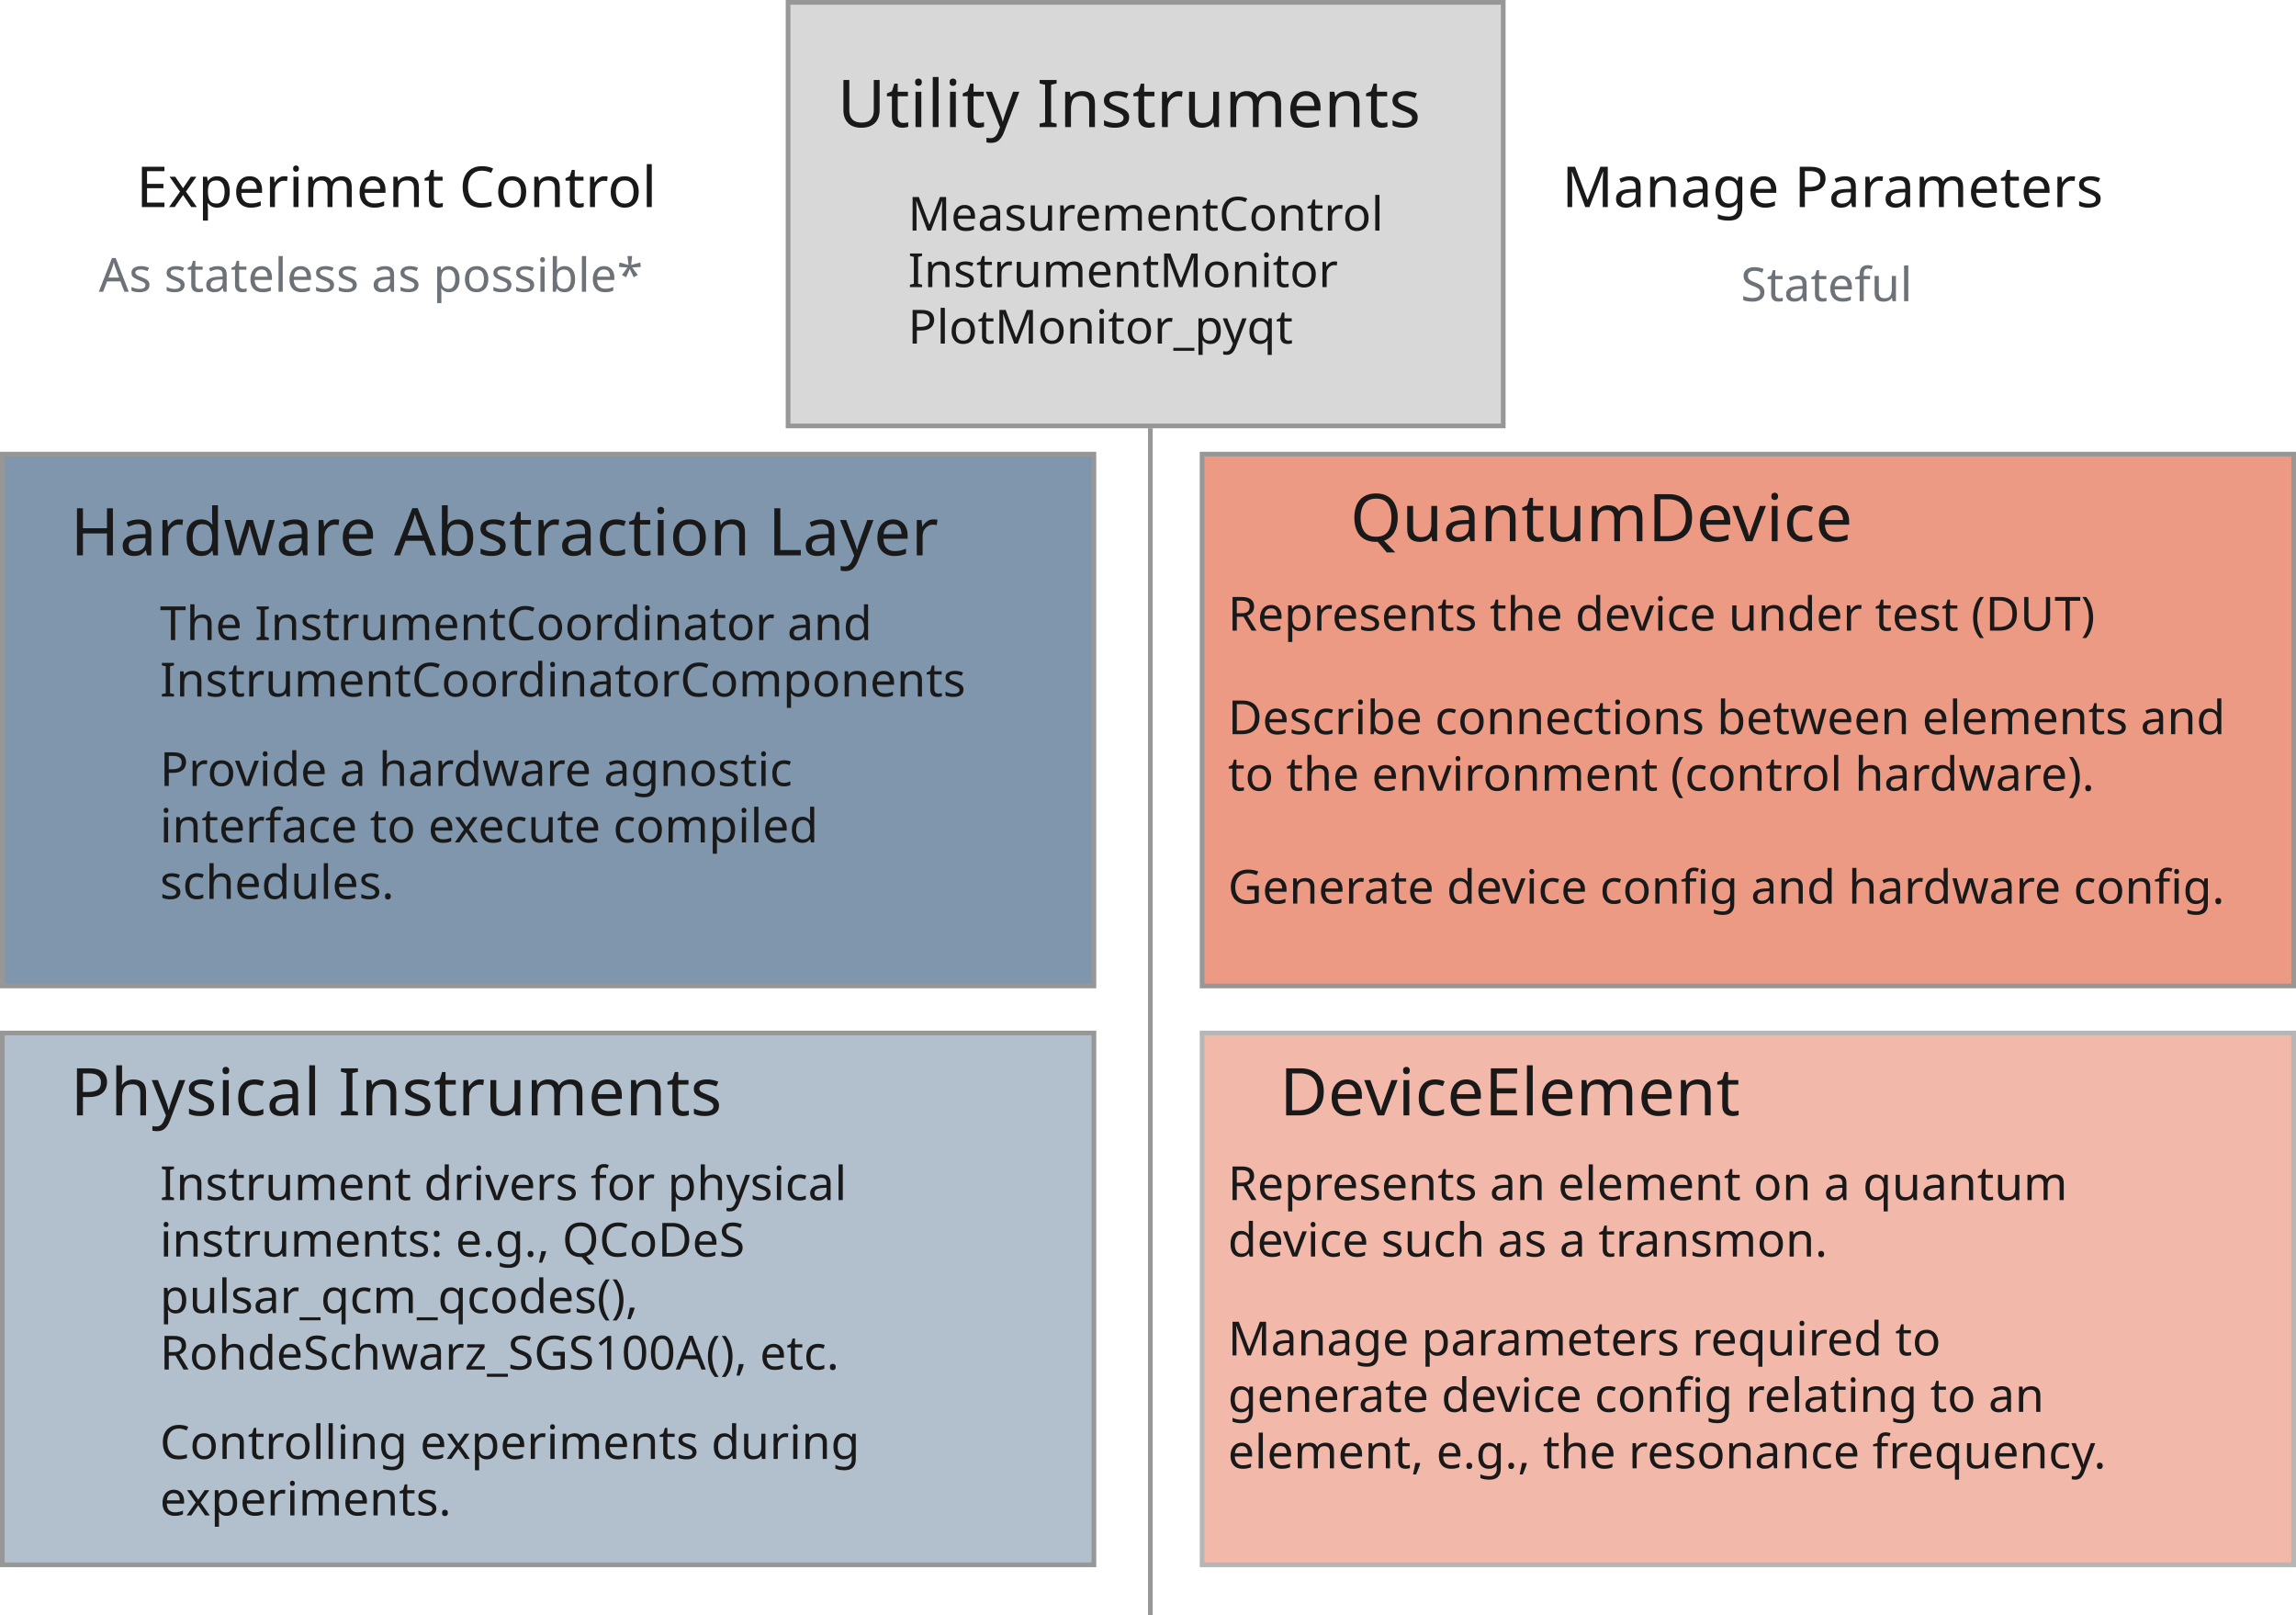
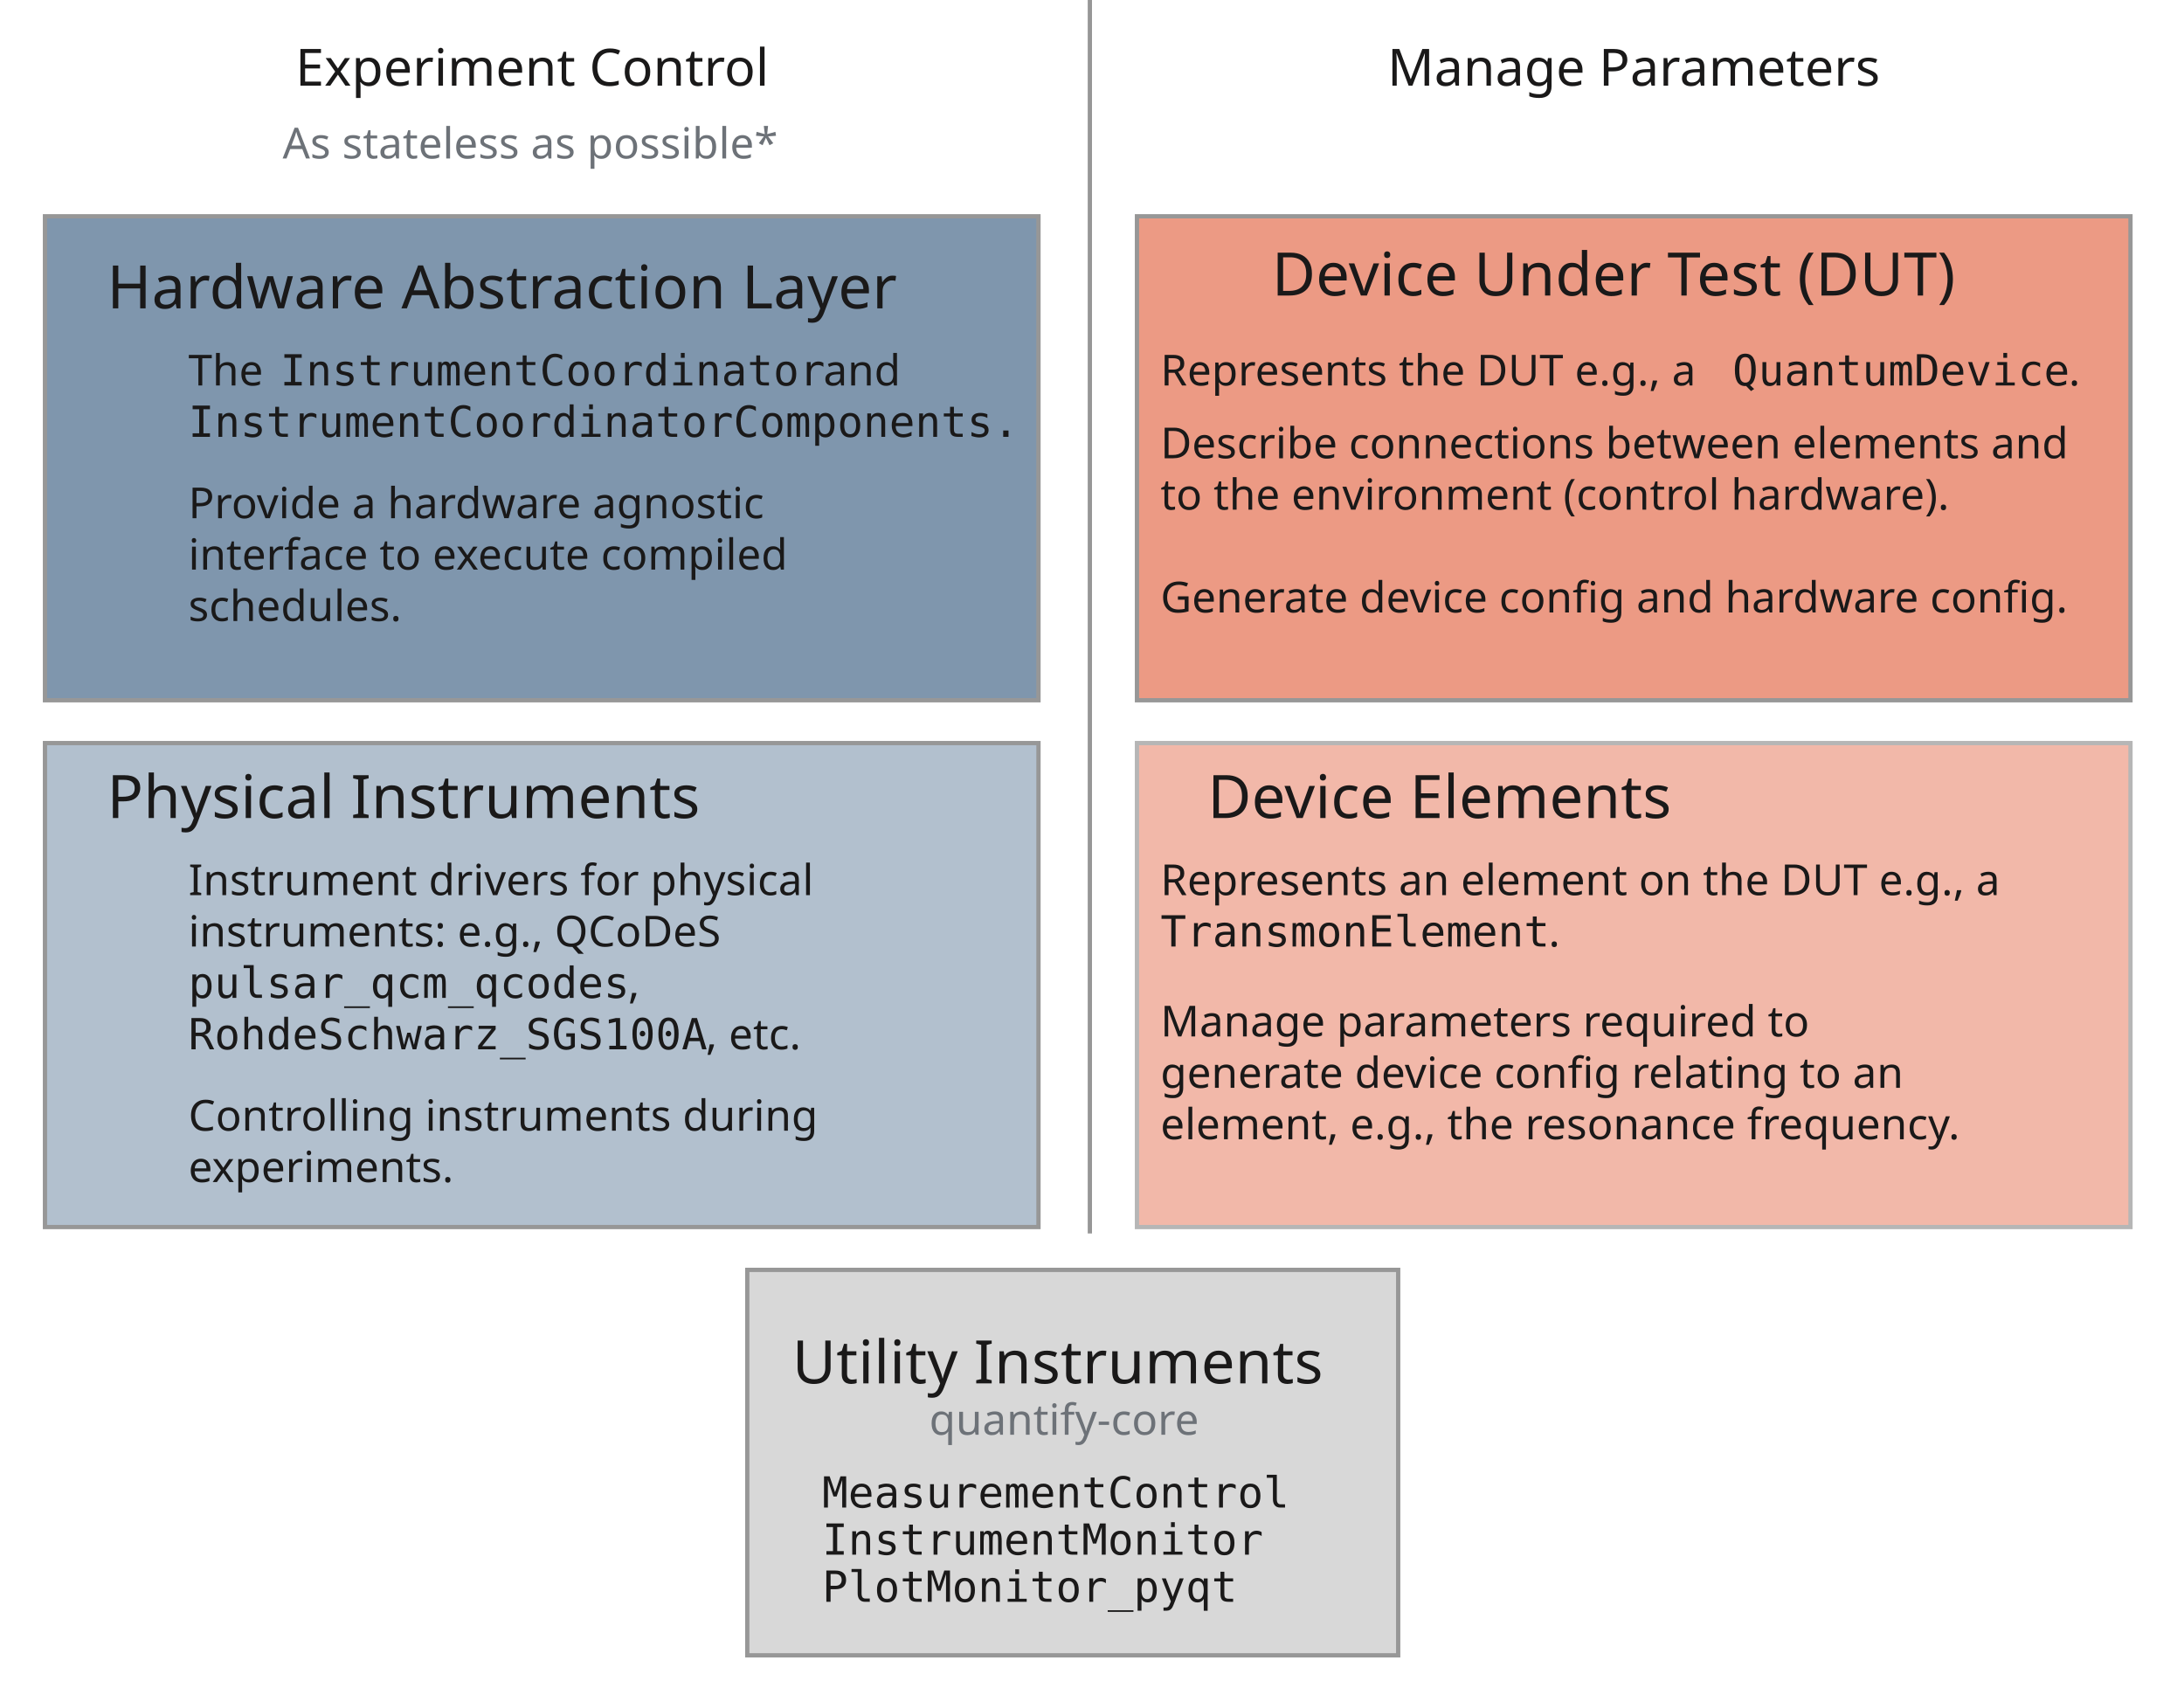
- <svg xmlns="http://www.w3.org/2000/svg" width="488px" height="343px" viewBox="0 0 488 343" version="1.1">
+ <svg xmlns="http://www.w3.org/2000/svg" width="510px" height="394px" viewBox="0 0 510 394" version="1.1">
  <g id="Instruments-overview" stroke="none" stroke-width="1" fill="none" fill-rule="evenodd">
-     <rect id="Rectangle" stroke="#979797" fill="#D8D8D8" x="167.5" y="0.5" width="152" height="90" />
-     <rect id="Rectangle-Copy" stroke="#979797" fill="#7F96AD" x="0.5" y="96.5" width="232" height="113" />
-     <rect id="Rectangle-Copy-3" stroke="#979797" fill="#EC9A84" x="255.5" y="96.5" width="232" height="113" />
-     <rect id="Rectangle-Copy-4" stroke="#979797" fill="#EC9A84" opacity="0.7" x="255.5" y="219.5" width="232" height="113" />
-     <rect id="Rectangle-Copy-2" stroke="#979797" fill-opacity="0.6" fill="#7F96AD" x="0.5" y="219.5" width="232" height="113" />
+     <g id="Group" transform="translate(174, 296)">
+       <rect id="Rectangle" stroke="#979797" fill="#D8D8D8" x="0.5" y="0.5" width="152" height="90" />
+       <text id="Utility-Instruments" font-family="LucidaGrande, Lucida Grande" font-size="14" font-weight="normal" letter-spacing="0.056" fill="#1A1919">
+         <tspan x="11" y="27">Utility Instruments </tspan>
+       </text>
+       <text id="MeasurementControl-I" font-family="AndaleMono, Andale Mono" font-size="10" font-weight="normal" letter-spacing="0.04" fill="#1A1919">
+         <tspan x="18" y="56">MeasurementControl</tspan>
+         <tspan x="18" y="67">InstrumentMonitor</tspan>
+         <tspan x="18" y="78">PlotMonitor_pyqt</tspan>
+       </text>
+     </g>
+     <rect id="Rectangle-Copy" stroke="#979797" fill="#7F96AD" x="10.5" y="50.5" width="232" height="113" />
+     <rect id="Rectangle-Copy-3" stroke="#979797" fill="#EC9A84" x="265.5" y="50.5" width="232" height="113" />
+     <rect id="Rectangle-Copy-4" stroke="#979797" fill="#EC9A84" opacity="0.7" x="265.5" y="173.5" width="232" height="113" />
+     <rect id="Rectangle-Copy-2" stroke="#979797" fill-opacity="0.6" fill="#7F96AD" x="10.5" y="173.5" width="232" height="113" />
    <text id="Hardware-Abstraction" font-family="LucidaGrande, Lucida Grande" font-size="14" font-weight="normal" letter-spacing="0.056" fill="#1A1919">
-       <tspan x="15" y="118">Hardware Abstraction Layer </tspan>
+       <tspan x="25" y="72">Hardware Abstraction Layer </tspan>
    </text>
    <text id="Physical-Instruments" font-family="LucidaGrande, Lucida Grande" font-size="14" font-weight="normal" letter-spacing="0.056" fill="#1A1919">
-       <tspan x="15" y="237">Physical Instruments </tspan>
+       <tspan x="25" y="191">Physical Instruments </tspan>
    </text>
-     <text id="Utility-Instruments" font-family="LucidaGrande, Lucida Grande" font-size="14" font-weight="normal" letter-spacing="0.056" fill="#1A1919">
-       <tspan x="178" y="27">Utility Instruments </tspan>
+     <text id="Device-Under-Test-(D" font-family="LucidaGrande, Lucida Grande" font-size="14" font-weight="normal" letter-spacing="0.056" fill="#1A1919">
+       <tspan x="297" y="69">Device Under Test (DUT)</tspan>
    </text>
-     <text id="QuantumDevice" font-family="LucidaGrande, Lucida Grande" font-size="14" font-weight="normal" letter-spacing="0.056" fill="#1A1919">
-       <tspan x="287" y="115">QuantumDevice</tspan>
+     <text id="Device-Elements" font-family="LucidaGrande, Lucida Grande" font-size="14" font-weight="normal" letter-spacing="0.056" fill="#1A1919">
+       <tspan x="282" y="191">Device Elements</tspan>
    </text>
-     <text id="DeviceElement" font-family="LucidaGrande, Lucida Grande" font-size="14" font-weight="normal" letter-spacing="0.056" fill="#1A1919">
-       <tspan x="272" y="237">DeviceElement</tspan>
-     </text>
-     <line x1="244.5" y1="91.5" x2="244.5" y2="369.5" id="Line-3" stroke="#979797" stroke-linecap="square" />
+     <line x1="254.5" y1="0.5" x2="254.5" y2="287.5" id="Line-3" stroke="#979797" stroke-linecap="square" />
    <text id="The-InstrumentCoordi" font-family="LucidaGrande, Lucida Grande" font-size="10" font-weight="normal" letter-spacing="0.04" fill="#1A1919">
-       <tspan x="34" y="136">The InstrumentCoordinator and</tspan>
-       <tspan x="34" y="148">InstrumentCoordinatorComponents</tspan>
-     </text>
-     <text id="MeasurementControl-I" font-family="LucidaGrande, Lucida Grande" font-size="10" font-weight="normal" letter-spacing="0.04" fill="#1A1919">
-       <tspan x="193" y="49">MeasurementControl</tspan>
-       <tspan x="193" y="61">InstrumentMonitor</tspan>
-       <tspan x="193" y="73">PlotMonitor_pyqt</tspan>
+       <tspan x="44" y="90">The </tspan>
+       <tspan x="65.425" y="90" font-family="AndaleMono, Andale Mono">InstrumentCoordinator</tspan>
+       <tspan x="192.285" y="90"> and</tspan>
+       <tspan x="44" y="102" font-family="AndaleMono, Andale Mono">InstrumentCoordinatorComponents.</tspan>
    </text>
    <text id="As-stateless-as-poss" font-family="LucidaGrande, Lucida Grande" font-size="10" font-weight="normal" letter-spacing="0.04" fill="#6D7278">
-       <tspan x="21" y="62">As stateless as possible*</tspan>
+       <tspan x="66" y="37">As stateless as possible*</tspan>
    </text>
-     <text id="Stateful" font-family="LucidaGrande, Lucida Grande" font-size="10" font-weight="normal" letter-spacing="0.04" fill="#6D7278">
-       <tspan x="370" y="64">Stateful</tspan>
+     <text id="quantify-core" font-family="LucidaGrande, Lucida Grande" font-size="10" font-weight="normal" letter-spacing="0.04" fill="#6D7278">
+       <tspan x="217" y="335">quantify-core</tspan>
    </text>
    <text id="Provide-a-hardware-a" font-family="LucidaGrande, Lucida Grande" font-size="10" font-weight="normal" letter-spacing="0.04" fill="#1A1919">
-       <tspan x="34" y="167">Provide a hardware agnostic </tspan>
-       <tspan x="34" y="179">interface to execute compiled </tspan>
-       <tspan x="34" y="191">schedules.</tspan>
+       <tspan x="44" y="121">Provide a hardware agnostic </tspan>
+       <tspan x="44" y="133">interface to execute compiled </tspan>
+       <tspan x="44" y="145">schedules.</tspan>
    </text>
    <text id="Describe-connections" font-family="LucidaGrande, Lucida Grande" font-size="10" font-weight="normal" letter-spacing="0.04" fill="#1A1919">
-       <tspan x="261" y="156">Describe connections between elements and </tspan>
-       <tspan x="261" y="168">to the environment (control hardware). </tspan>
-       <tspan x="261" y="180" />
-       <tspan x="261" y="192">Generate device config and hardware config. </tspan>
+       <tspan x="271" y="107">Describe connections between elements and </tspan>
+       <tspan x="271" y="119">to the environment (control hardware). </tspan>
+       <tspan x="271" y="131" />
+       <tspan x="271" y="143">Generate device config and hardware config. </tspan>
    </text>
    <text id="Represents-an-elemen" font-family="LucidaGrande, Lucida Grande" font-size="10" font-weight="normal" letter-spacing="0.04" fill="#1A1919">
-       <tspan x="261" y="255">Represents an element on a quantum </tspan>
-       <tspan x="261" y="267">device such as a transmon. </tspan>
+       <tspan x="271" y="209">Represents an element on the DUT e.g., a </tspan>
+       <tspan x="271" y="221" font-family="AndaleMono, Andale Mono">TransmonElement</tspan>
+       <tspan x="361.615" y="221">. </tspan>
    </text>
-     <text id="Represents-the-devic" font-family="LucidaGrande, Lucida Grande" font-size="10" font-weight="normal" letter-spacing="0.04" fill="#1A1919">
-       <tspan x="261" y="134">Represents the device under test (DUT) </tspan>
+     <text id="Represents-the-DUT-e" font-family="LucidaGrande, Lucida Grande" font-size="10" font-weight="normal" letter-spacing="0.04" fill="#1A1919">
+       <tspan x="271" y="90">Represents the DUT e.g., a </tspan>
+       <tspan x="404.546" y="90" font-family="AndaleMono, Andale Mono">QuantumDevice</tspan>
+       <tspan x="483.079" y="90">.</tspan>
    </text>
    <text id="Manage-parameters-re" font-family="LucidaGrande, Lucida Grande" font-size="10" font-weight="normal" letter-spacing="0.04" fill="#1A1919">
-       <tspan x="261" y="288">Manage parameters required to </tspan>
-       <tspan x="261" y="300">generate device config relating to an </tspan>
-       <tspan x="261" y="312">element, e.g., the resonance frequency. </tspan>
+       <tspan x="271" y="242">Manage parameters required to </tspan>
+       <tspan x="271" y="254">generate device config relating to an </tspan>
+       <tspan x="271" y="266">element, e.g., the resonance frequency. </tspan>
    </text>
    <text id="Instrument-drivers-f" font-family="LucidaGrande, Lucida Grande" font-size="10" font-weight="normal" letter-spacing="0.04" fill="#1A1919">
-       <tspan x="34" y="255">Instrument drivers for physical </tspan>
-       <tspan x="34" y="267">instruments: e.g., QCoDeS </tspan>
-       <tspan x="34" y="279">pulsar_qcm_qcodes(),  </tspan>
-       <tspan x="34" y="291">RohdeSchwarz_SGS100A(), etc.</tspan>
+       <tspan x="44" y="209">Instrument drivers for physical </tspan>
+       <tspan x="44" y="221">instruments: e.g., QCoDeS </tspan>
+       <tspan x="44" y="233" font-family="AndaleMono, Andale Mono">pulsar_qcm_qcodes</tspan>
+       <tspan x="146.697" y="233">,  </tspan>
+       <tspan x="44" y="245" font-family="AndaleMono, Andale Mono">RohdeSchwarz_SGS100A</tspan>
+       <tspan x="164.82" y="245">, etc.</tspan>
    </text>
-     <text id="Controlling-experime" font-family="LucidaGrande, Lucida Grande" font-size="10" font-weight="normal" letter-spacing="0.04" fill="#1A1919">
-       <tspan x="34" y="310">Controlling experiments during </tspan>
-       <tspan x="34" y="322">experiments.</tspan>
+     <text id="Controlling-instrume" font-family="LucidaGrande, Lucida Grande" font-size="10" font-weight="normal" letter-spacing="0.04" fill="#1A1919">
+       <tspan x="44" y="264">Controlling instruments during </tspan>
+       <tspan x="44" y="276">experiments.</tspan>
    </text>
    <text id="Experiment-Control" font-family="LucidaGrande, Lucida Grande" font-size="12" font-weight="normal" letter-spacing="0.048" fill="#1A1919">
-       <tspan x="29" y="44">Experiment Control</tspan>
+       <tspan x="69" y="20">Experiment Control</tspan>
    </text>
    <text id="Manage-Parameters" font-family="LucidaGrande, Lucida Grande" font-size="12" font-weight="normal" letter-spacing="0.048" fill="#1A1919">
-       <tspan x="332" y="44">Manage Parameters</tspan>
+       <tspan x="324" y="20">Manage Parameters</tspan>
    </text>
  </g>
</svg>
